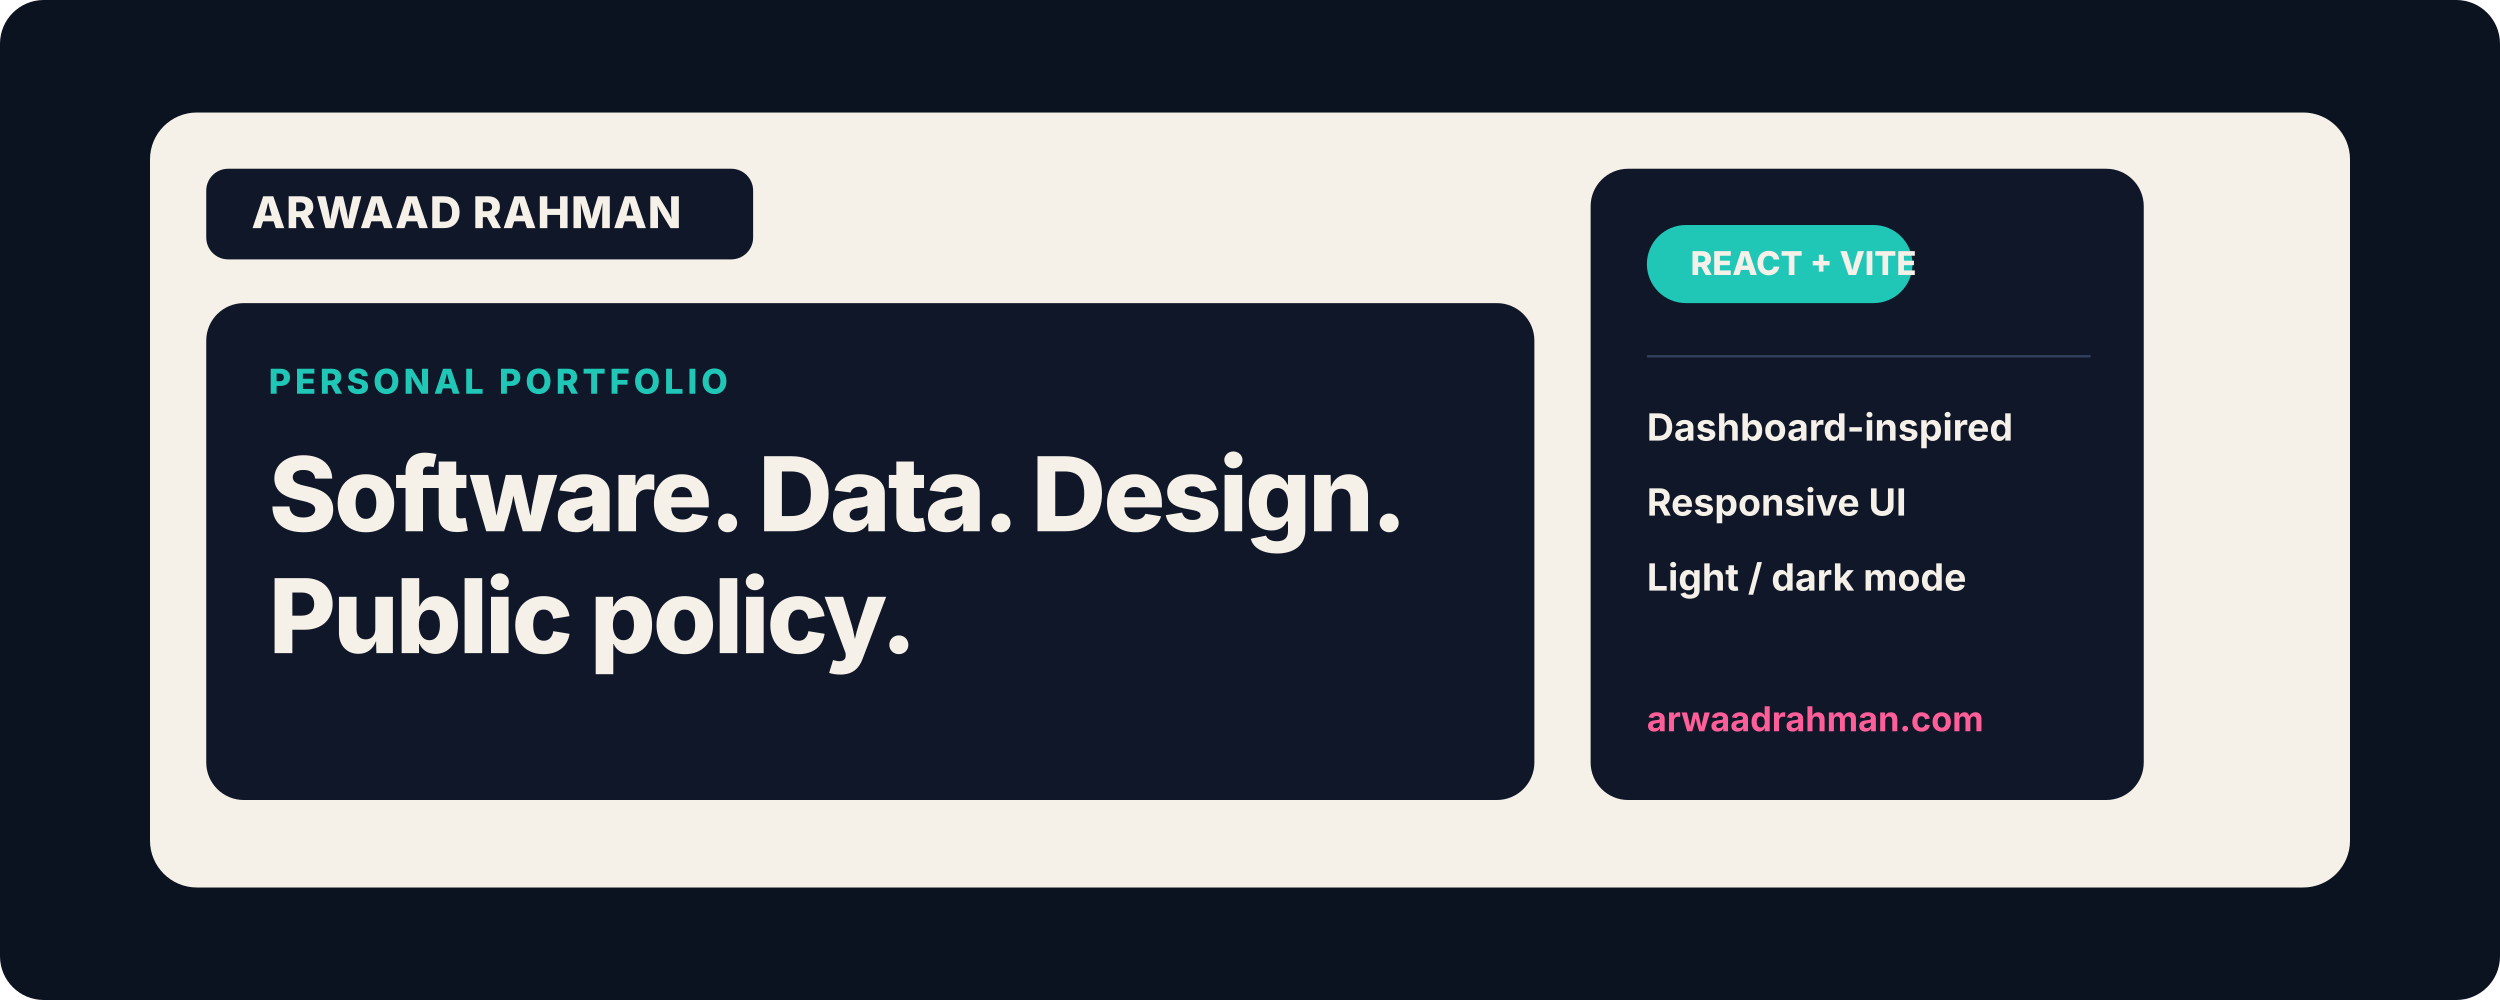
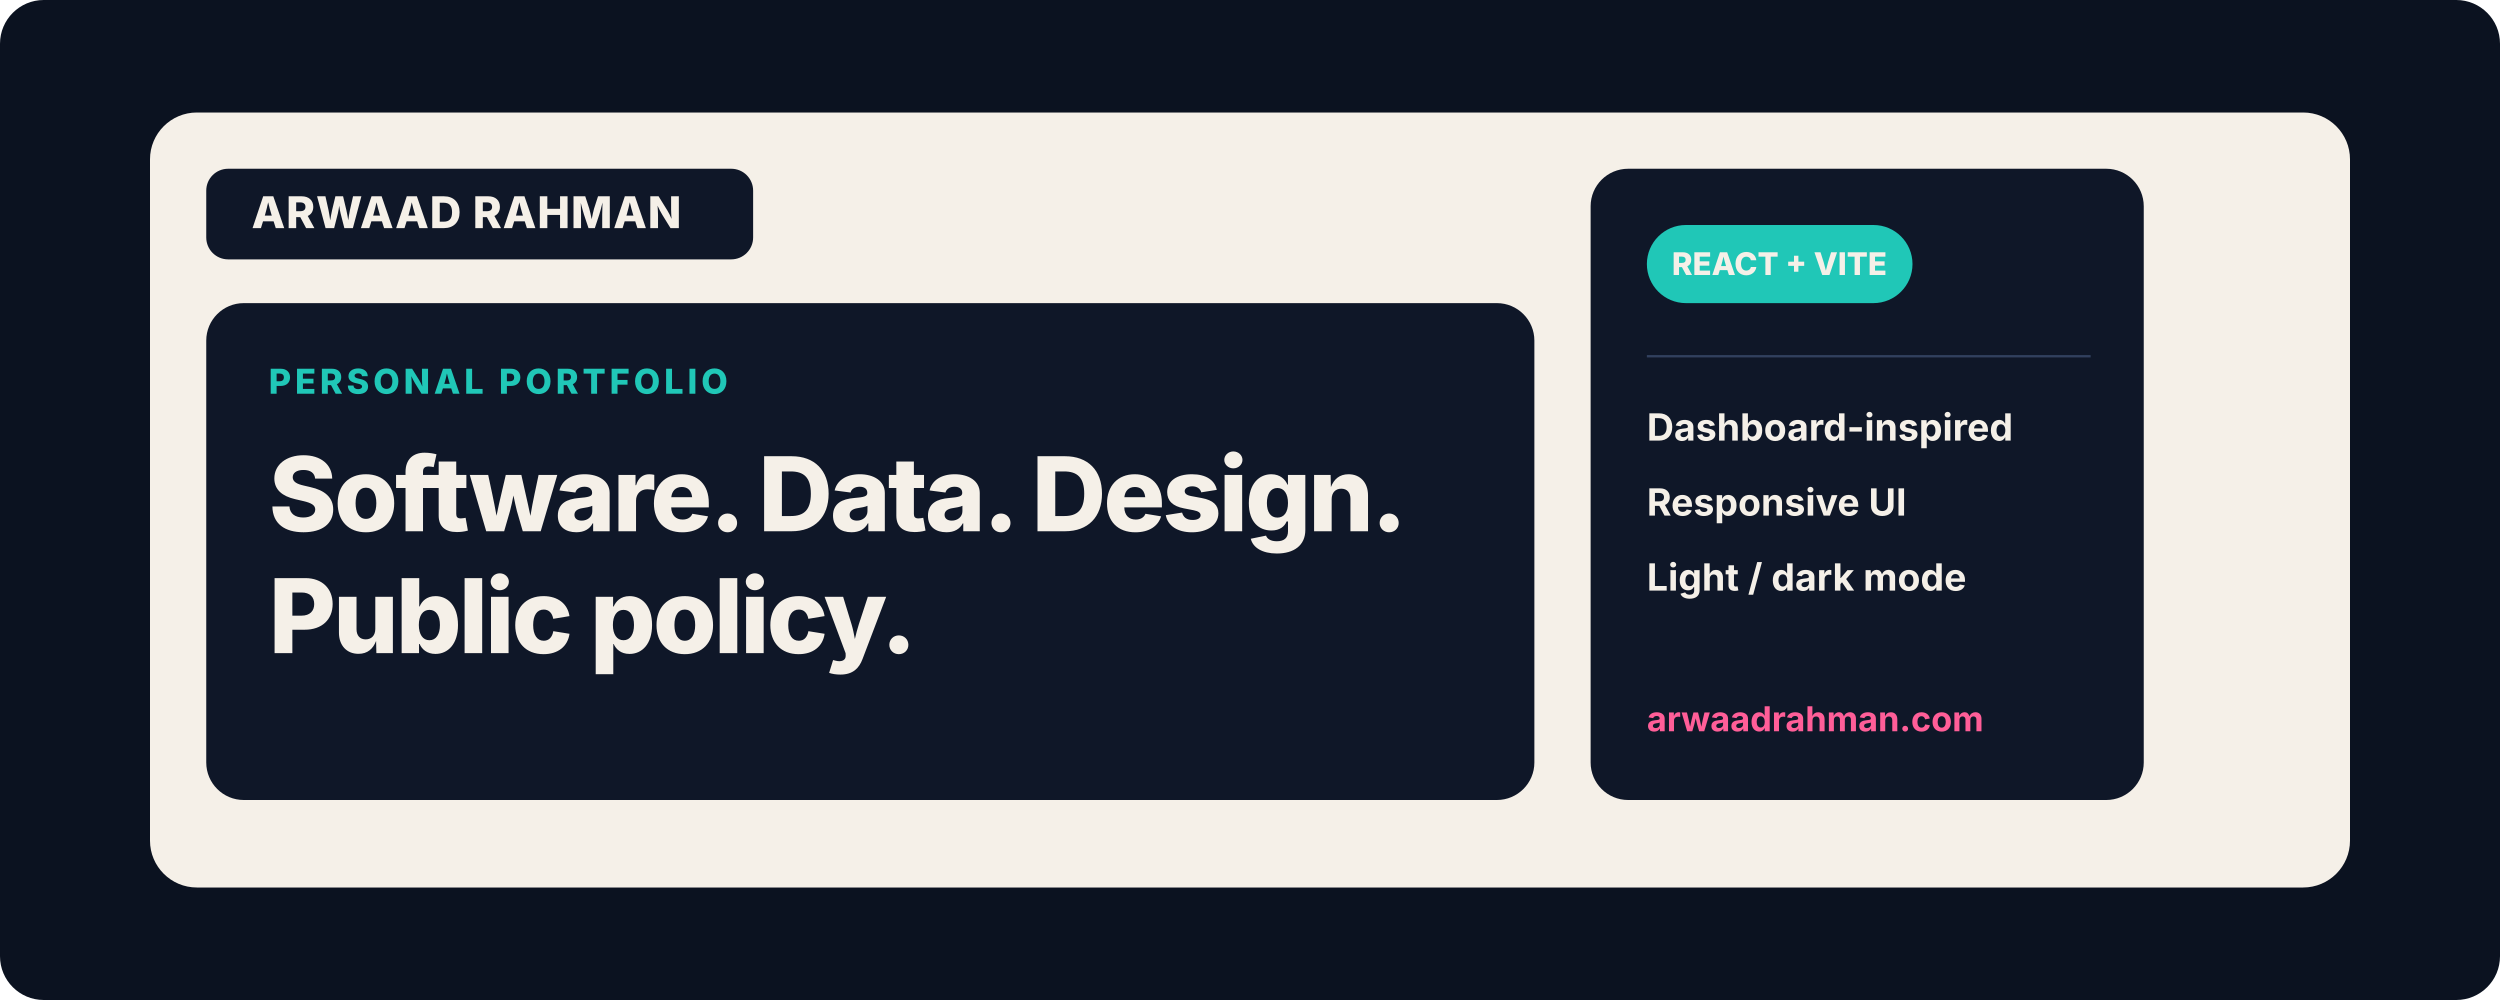
<svg xmlns="http://www.w3.org/2000/svg" width="1600" height="640" viewBox="0 0 1600 640" role="img" aria-labelledby="title desc">
  <rect width="1600" height="640" rx="28" fill="#0b1220" />
  <rect x="96" y="72" width="1408" height="496" rx="30" fill="#f5f0e8" />
  <rect x="132" y="108" width="350" height="58" rx="14" fill="#0f1728" />
  <text x="161" y="146" fill="#f5f0e8" font-family="Inter, Segoe UI, Arial, sans-serif" font-size="28" font-weight="800" letter-spacing="0.6">ARWAAD RAHMAN</text>
  <rect x="132" y="194" width="850" height="318" rx="24" fill="#0f1728" />
  <text x="172" y="252" fill="#20c7b7" font-family="Inter, Segoe UI, Arial, sans-serif" font-size="22" font-weight="800" letter-spacing="2.5">PERSONAL PORTFOLIO</text>
  <text x="172" y="340" fill="#f5f0e8" font-family="Inter, Segoe UI, Arial, sans-serif" font-size="66" font-weight="800" letter-spacing="-1.8">Software. Data. Design.</text>
  <text x="172" y="418" fill="#f5f0e8" font-family="Inter, Segoe UI, Arial, sans-serif" font-size="66" font-weight="800" letter-spacing="-1.8">Public policy.</text>
  <rect x="1018" y="108" width="354" height="404" rx="24" fill="#0f1728" />
  <rect x="1054" y="144" width="170" height="50" rx="25" fill="#20c7b7" />
-   <text x="1082" y="176" fill="#f5f0e8" font-family="Inter, Segoe UI, Arial, sans-serif" font-size="21" font-weight="800">REACT + VITE</text>
+   <text x="1070" y="176" fill="#f5f0e8" font-family="Inter, Segoe UI, Arial, sans-serif" font-size="20" font-weight="800">REACT + VITE</text>
  <line x1="1054" y1="228" x2="1338" y2="228" stroke="#31405e" stroke-width="1.5" />
  <text x="1054" y="282" fill="#f5f0e8" font-family="Inter, Segoe UI, Arial, sans-serif" font-size="24" font-weight="700">Dashboard-inspired</text>
  <text x="1054" y="330" fill="#f5f0e8" font-family="Inter, Segoe UI, Arial, sans-serif" font-size="24" font-weight="700">Responsive UI</text>
  <text x="1054" y="378" fill="#f5f0e8" font-family="Inter, Segoe UI, Arial, sans-serif" font-size="24" font-weight="700">Light / dark mode</text>
  <text x="1054" y="468" fill="#ff5e98" font-family="Inter, Segoe UI, Arial, sans-serif" font-size="22" font-weight="700">arwaadrahman.com</text>
</svg>
